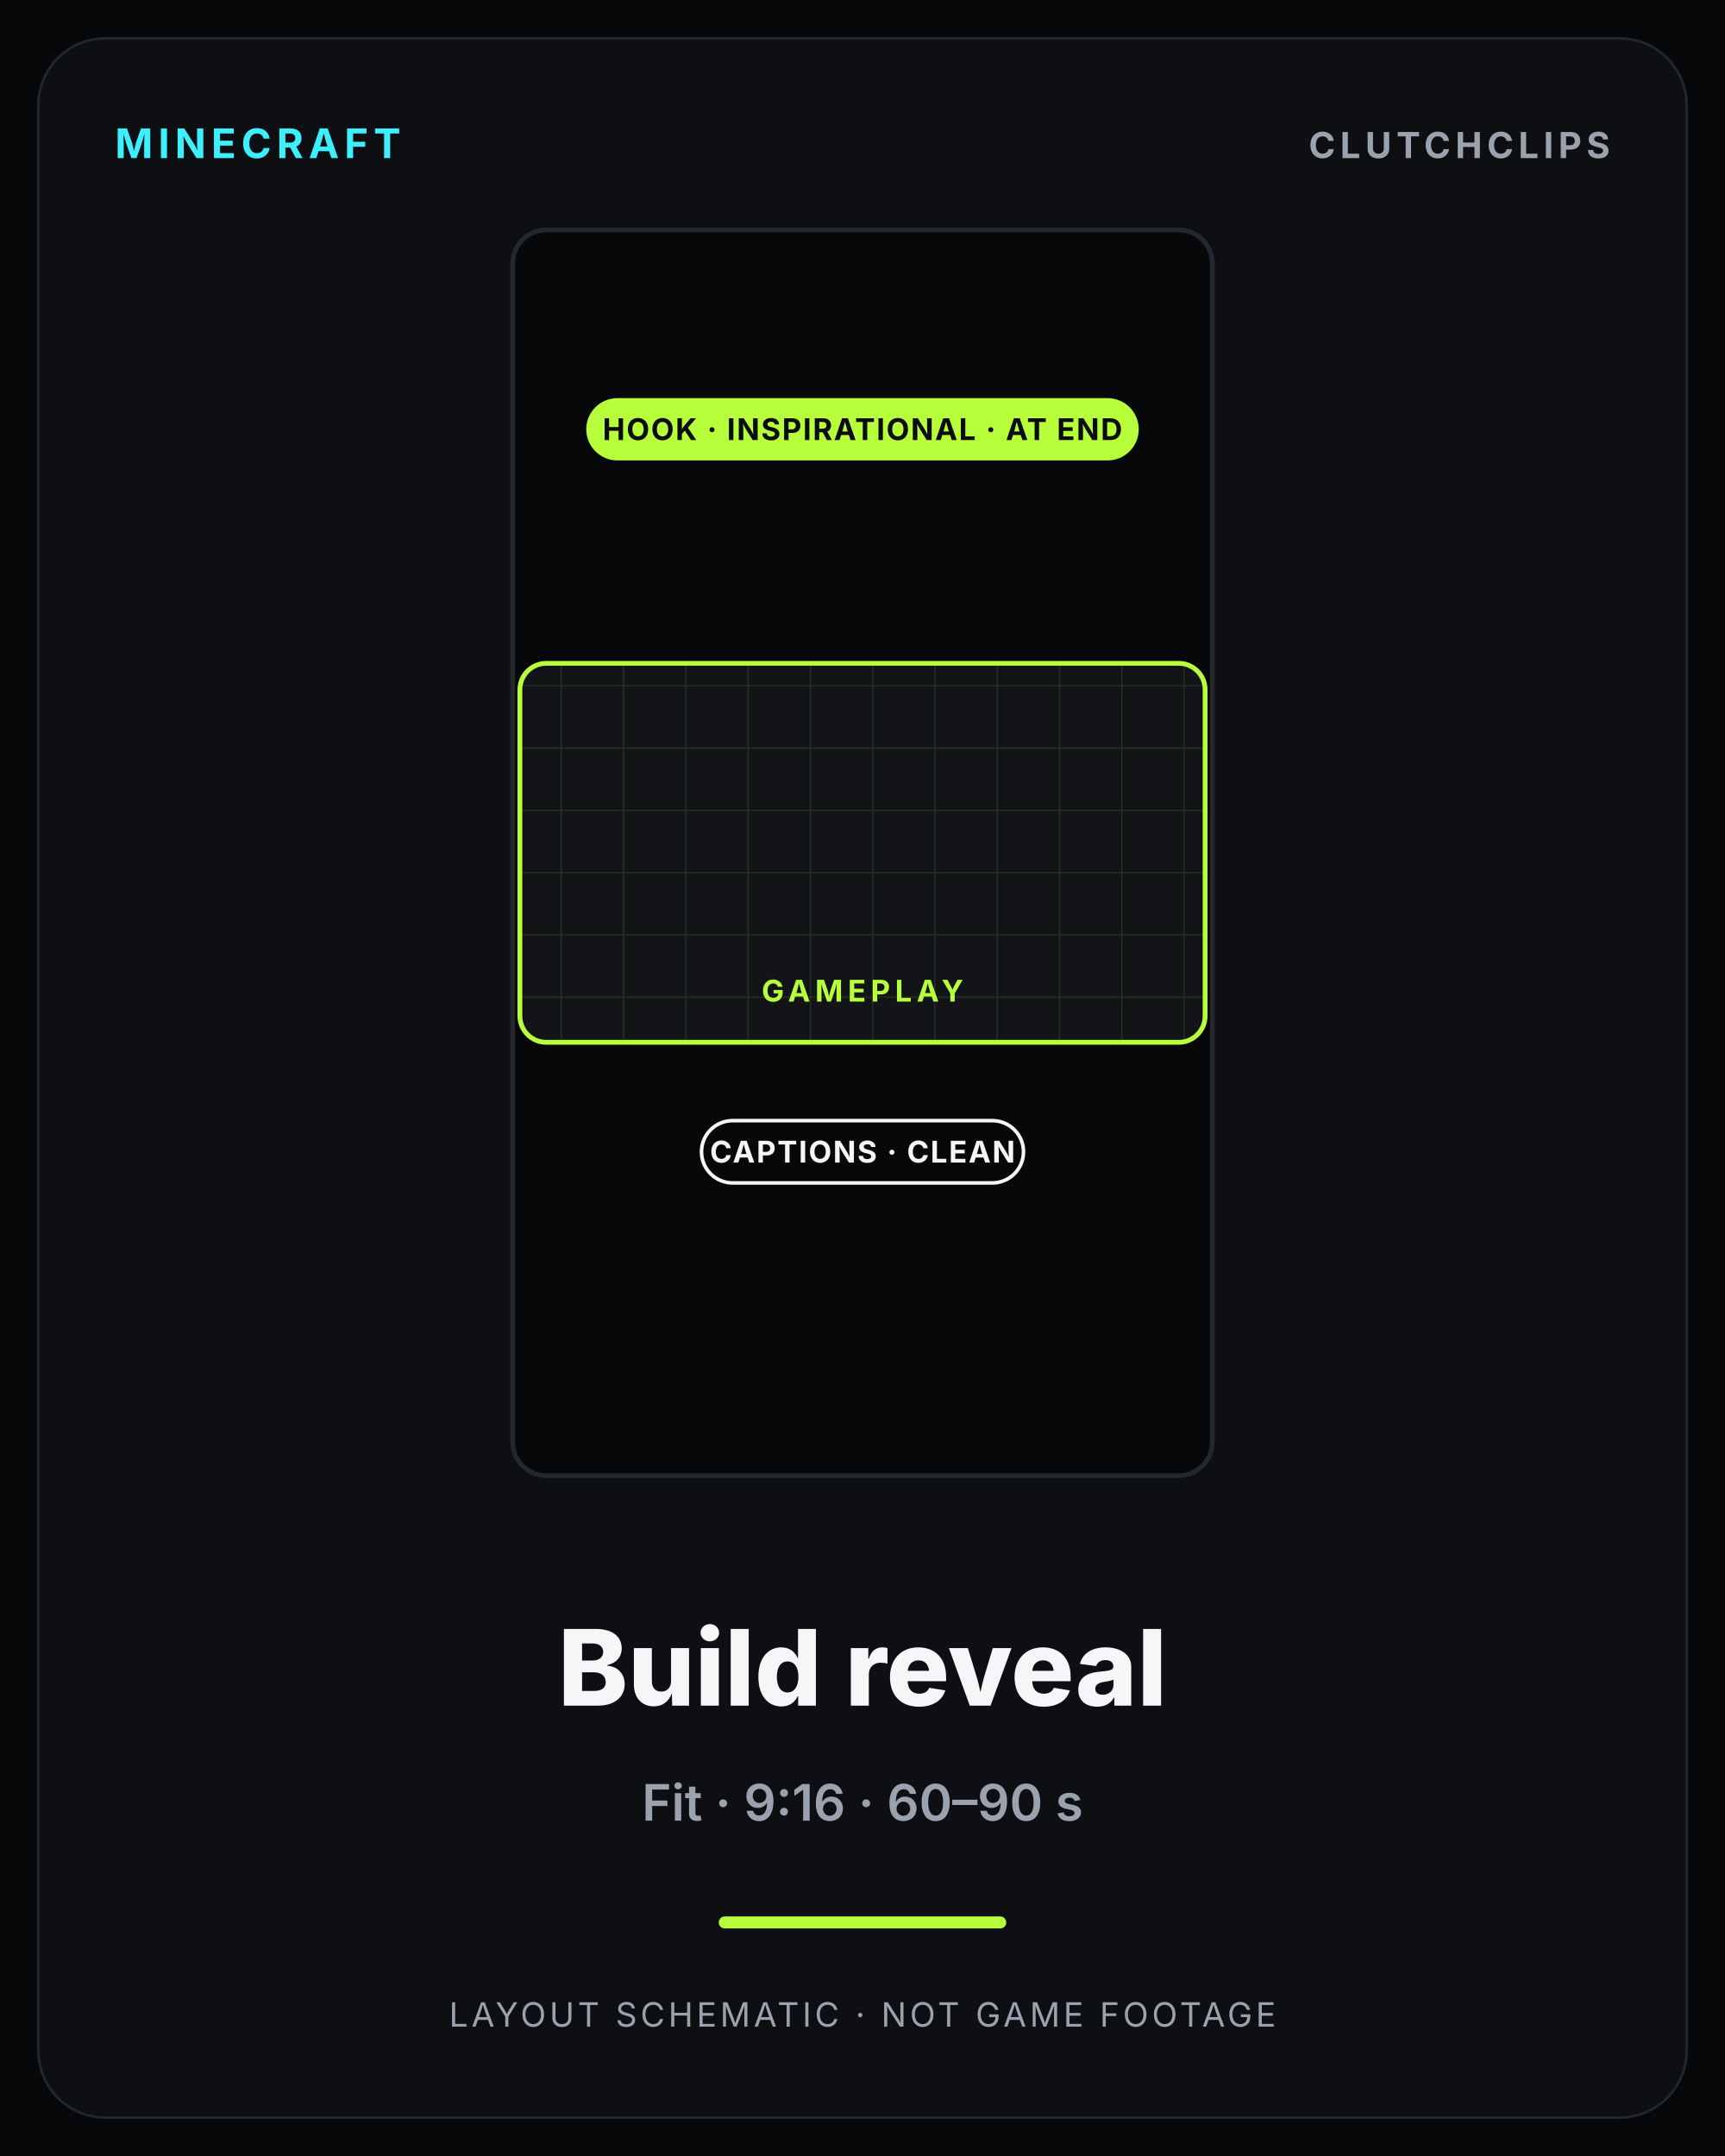
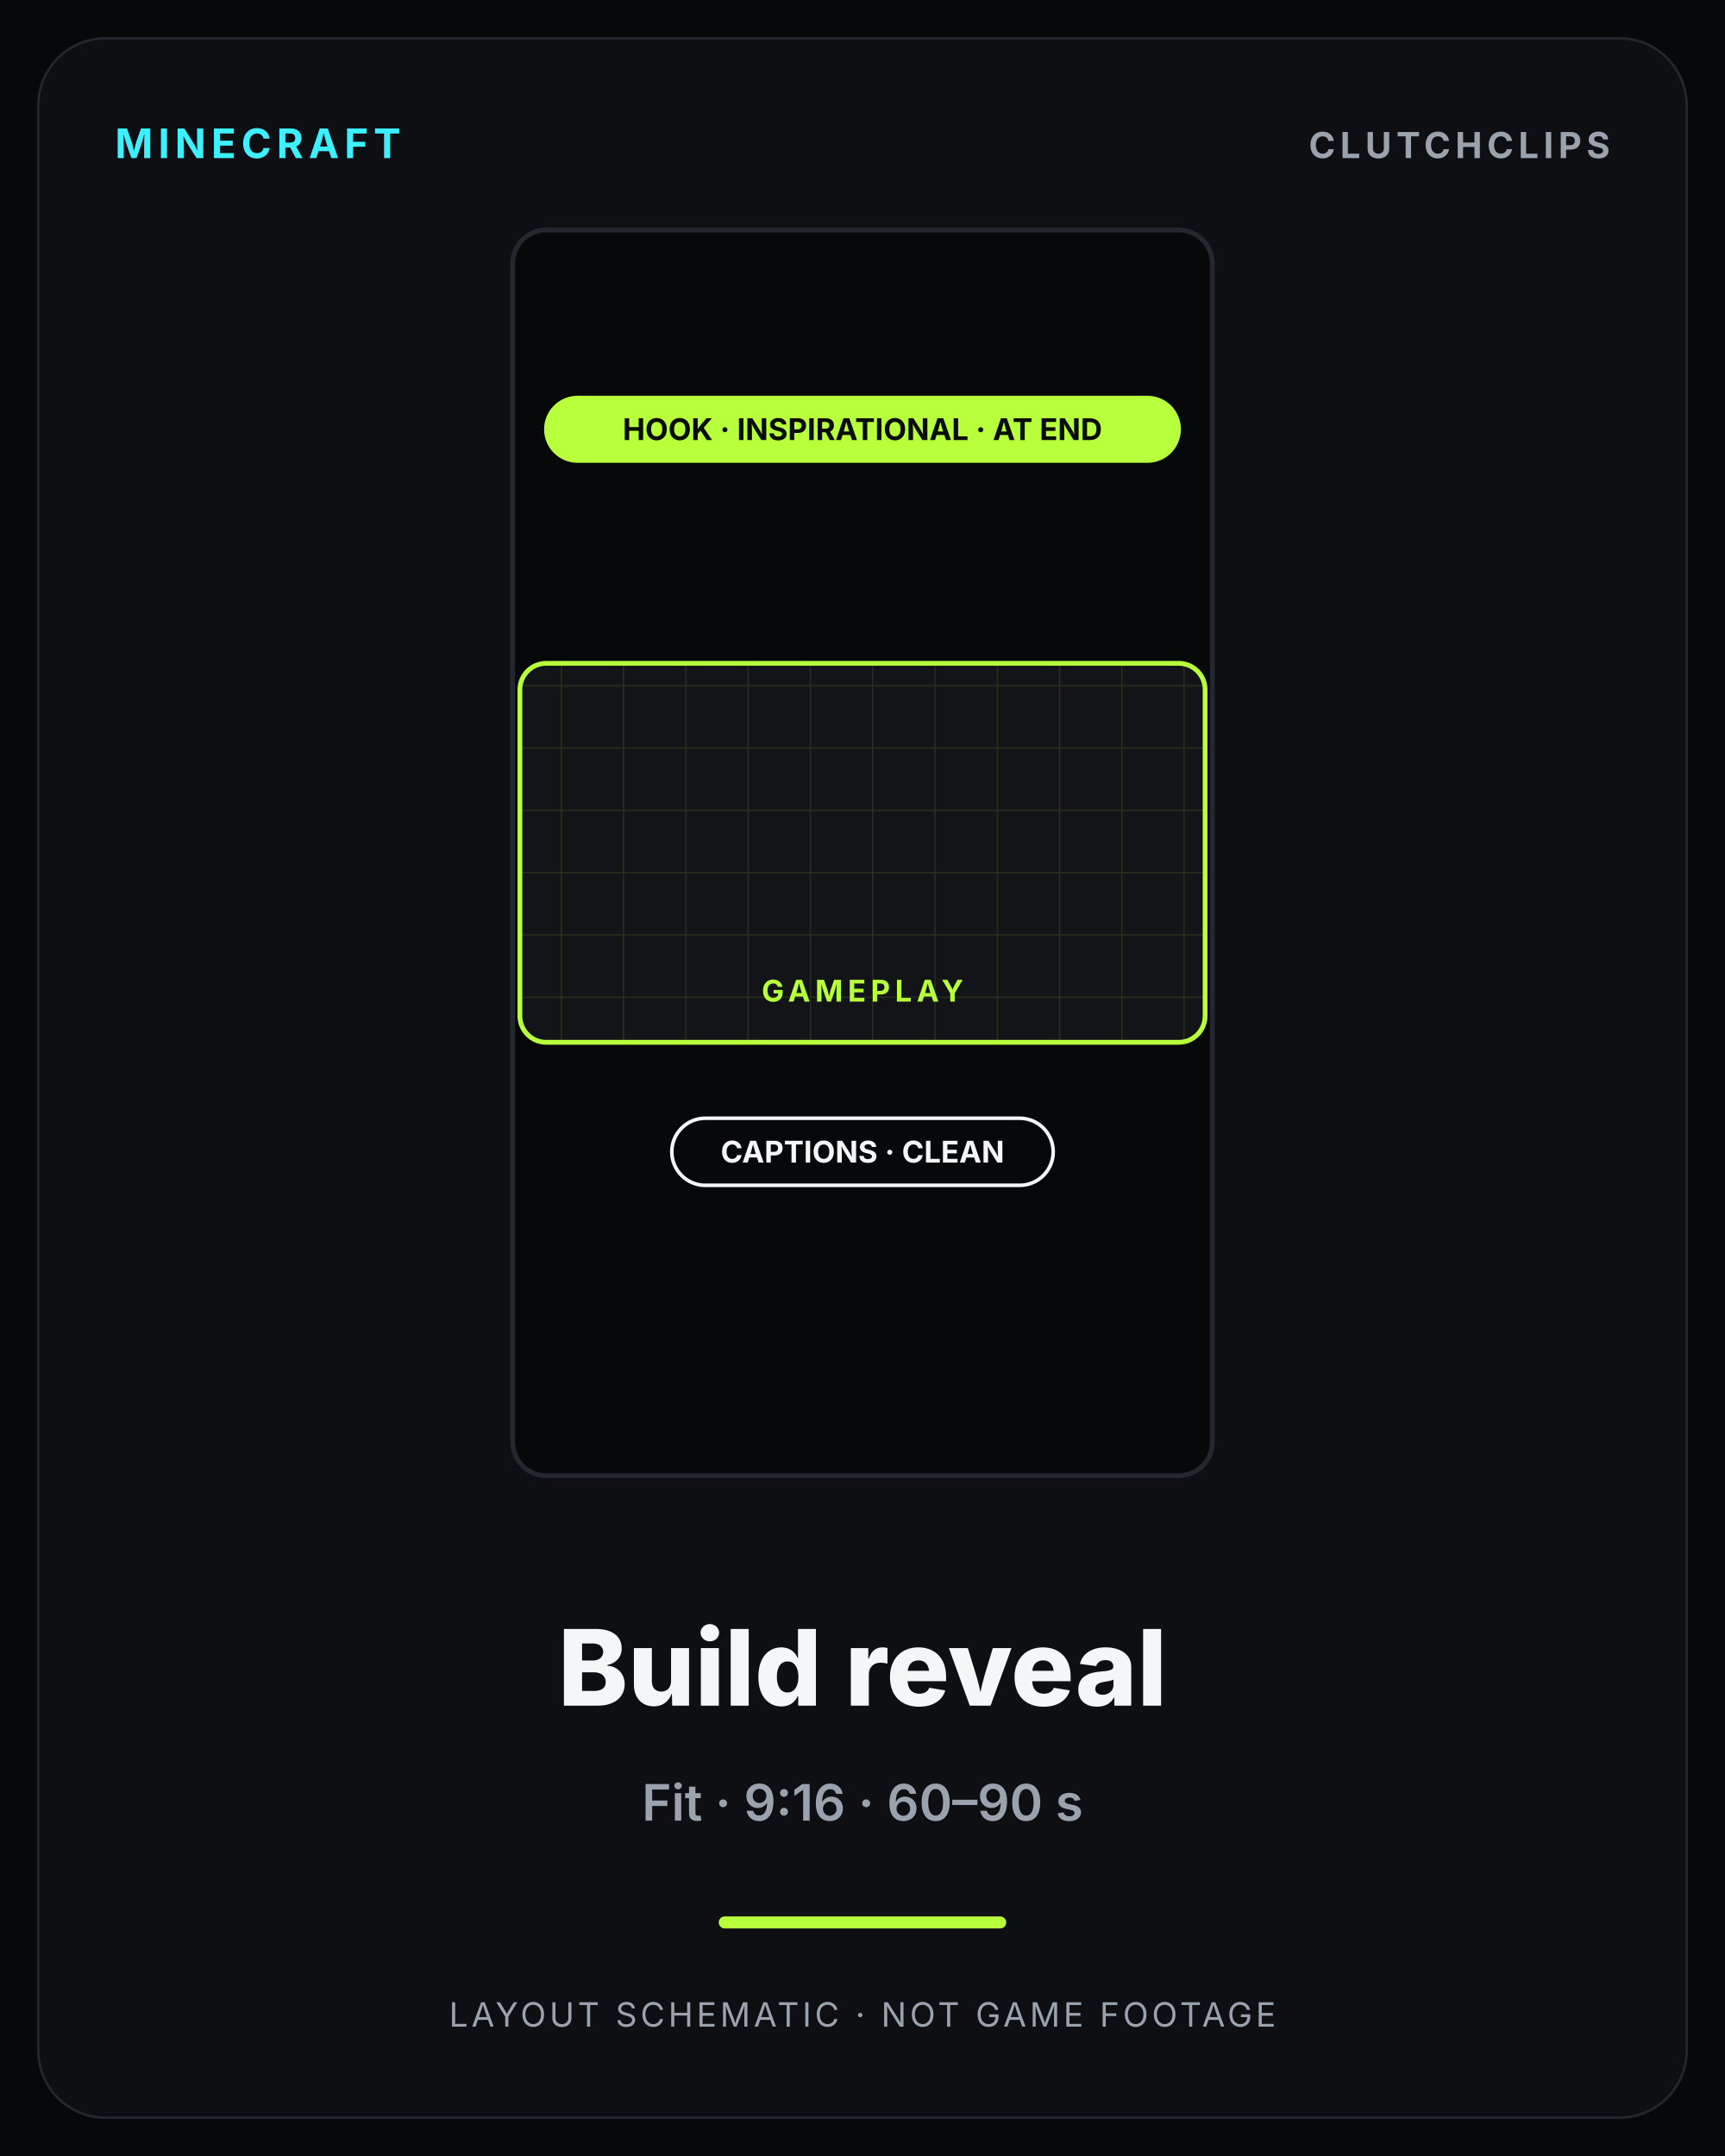
<svg xmlns="http://www.w3.org/2000/svg" viewBox="0 0 720 900" width="720" height="900" role="img" aria-label="Build reveal: Fit layout, 9:16" font-family="Inter, 'Helvetica Neue', Arial, sans-serif">
  <defs>
    <pattern id="grid" width="26" height="26" patternUnits="userSpaceOnUse">
      <path d="M26 0H0V26" fill="none" stroke="#b8ff3c" stroke-opacity="0.13" stroke-width="1" />
    </pattern>
  </defs>
  <rect width="720" height="900" fill="#07080a" />
  <rect x="16" y="16" width="688" height="868" rx="28" fill="#0d0f12" stroke="#23272e" />
  <text x="48" y="66" font-size="17" font-weight="700" letter-spacing="2.2" fill="#3cf0ff">MINECRAFT</text>
  <text x="672" y="66" text-anchor="end" font-size="15" font-weight="700" letter-spacing="2" fill="#9aa3ad">CLUTCHCLIPS</text>
  <rect x="214" y="96" width="292" height="520" rx="14" fill="#07080a" stroke="#23272e" stroke-width="2" />
  <rect x="217" y="276.9" width="286" height="158.2" rx="11" fill="#121418" />
  <rect x="217" y="276.9" width="286" height="158.2" rx="11" fill="url(#grid)" stroke="#b8ff3c" stroke-width="2" />
  <text x="360" y="418.1" text-anchor="middle" font-size="12.5" font-weight="700" letter-spacing="2" fill="#b8ff3c">GAMEPLAY</text>
-   <rect x="244.7" y="166.2" width="230.6" height="26" rx="13" fill="#b8ff3c" />
-   <text x="360" y="183.7" text-anchor="middle" font-size="12.5" font-weight="700" letter-spacing="0.6" fill="#0a0d05">HOOK · INSPIRATIONAL · AT END</text>
-   <rect x="292.8" y="467.8" width="134.4" height="26" rx="13" fill="#07080a" stroke="#f4f6f8" stroke-width="1.5" />
-   <text x="360" y="485.3" text-anchor="middle" font-size="12.5" font-weight="700" letter-spacing="0.6" fill="#f4f6f8">CAPTIONS · CLEAN</text>
+   <rect x="227.1" y="165.2" width="265.8" height="28" rx="14" fill="#b8ff3c" />
+   <text x="360" y="183.7" text-anchor="middle" font-size="12.5" font-weight="700" textLength="237.8" lengthAdjust="spacingAndGlyphs" fill="#0a0d05">HOOK · INSPIRATIONAL · AT END</text>
+   <rect x="280.4" y="466.8" width="159.2" height="28" rx="14" fill="#07080a" stroke="#f4f6f8" stroke-width="1.5" />
+   <text x="360" y="485.3" text-anchor="middle" font-size="12.5" font-weight="700" textLength="131.2" lengthAdjust="spacingAndGlyphs" fill="#f4f6f8">CAPTIONS · CLEAN</text>
  <text x="360" y="712" text-anchor="middle" font-size="44" font-weight="800" fill="#f4f6f8">Build reveal</text>
  <text x="360" y="760" text-anchor="middle" font-size="21" font-weight="600" fill="#9aa3ad">Fit  ·  9:16  ·  60–90 s</text>
  <rect x="300" y="800" width="120" height="5" rx="2.5" fill="#b8ff3c" />
  <text x="360" y="846" text-anchor="middle" font-size="14" letter-spacing="1.4" fill="#9aa3ad">LAYOUT SCHEMATIC · NOT GAME FOOTAGE</text>
</svg>
